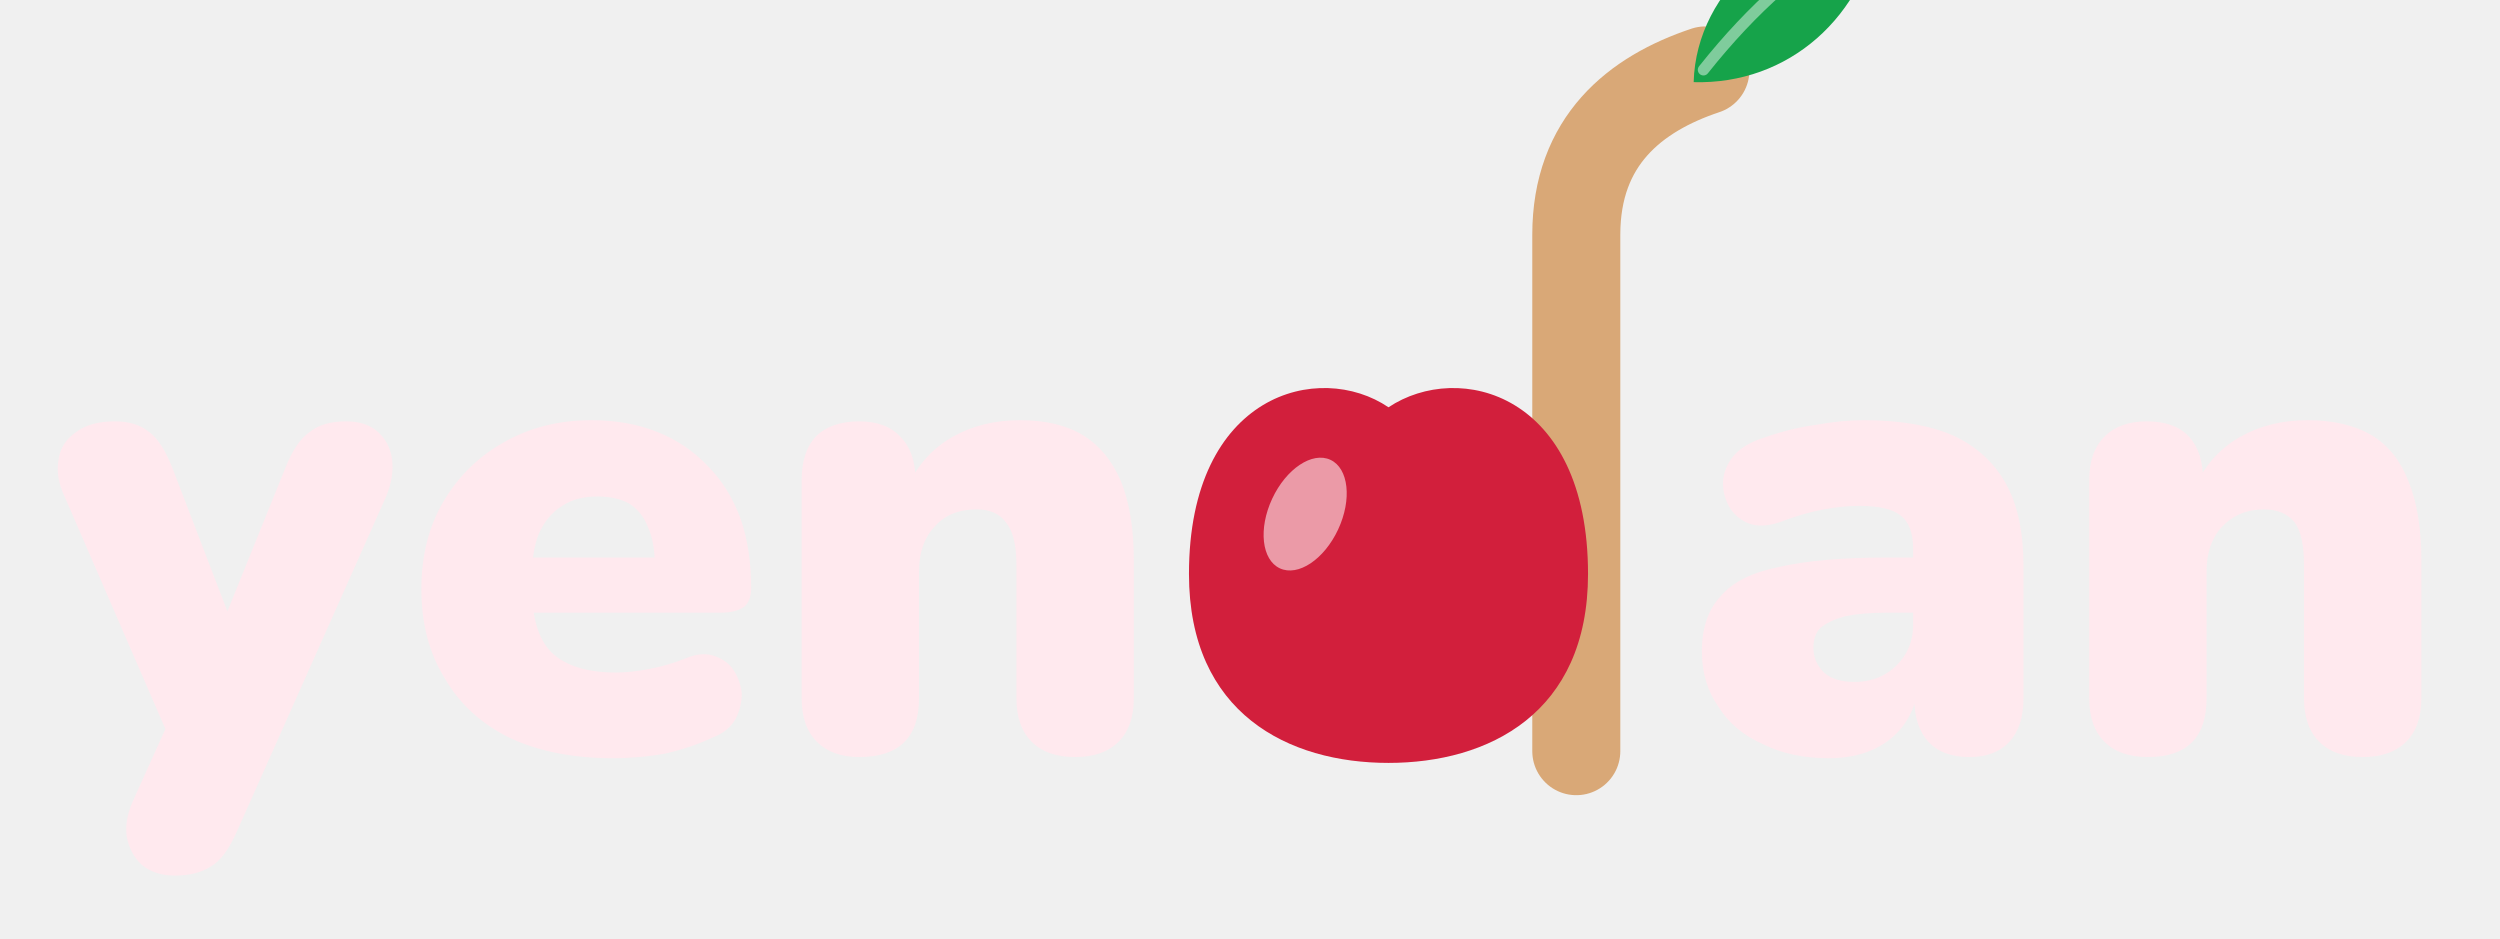
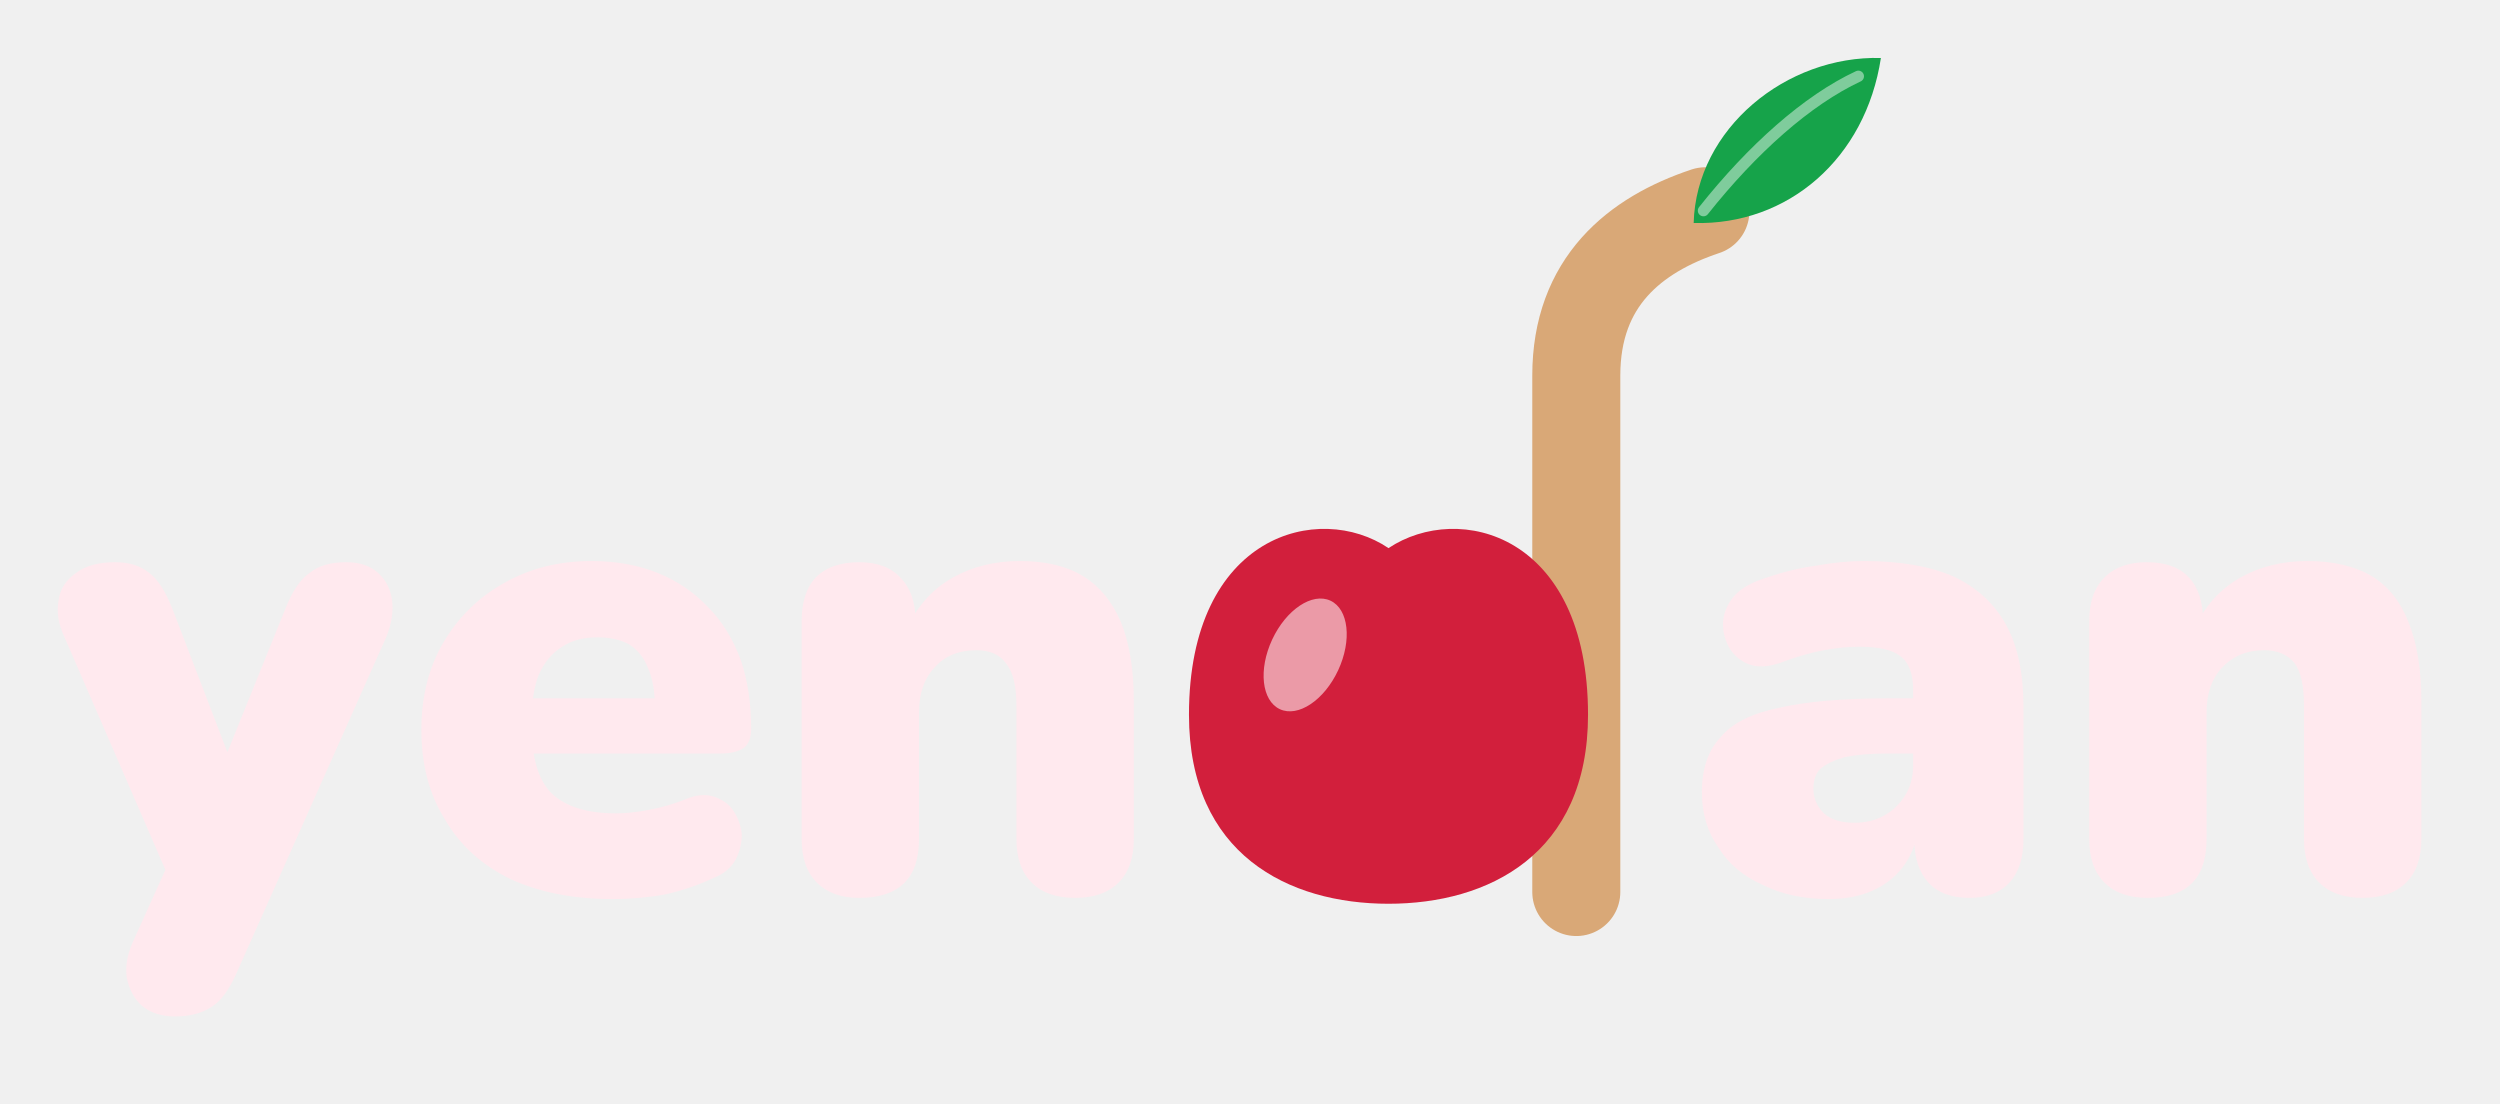
- <svg xmlns="http://www.w3.org/2000/svg" viewBox="0 0 213 80" role="img" aria-label="yendan">
+ <svg xmlns="http://www.w3.org/2000/svg" viewBox="0 -12 213 94" role="img" aria-label="yendan">
  <path d="M14.9 74.6Q13.2 74.6 12.1 73.7Q11.1 72.8 10.8 71.3Q10.6 69.9 11.3 68.3L15 60.1V64.2L5.5 42.3Q4.7 40.6 5 39.1Q5.2 37.7 6.5 36.8Q7.7 35.9 9.8 35.9Q11.6 35.9 12.7 36.8Q13.8 37.6 14.7 39.9L20.3 54.5H18.4L24.3 39.9Q25.2 37.6 26.4 36.8Q27.5 35.9 29.5 35.9Q31.2 35.9 32.2 36.8Q33.2 37.7 33.4 39.1Q33.6 40.6 32.9 42.3L20.2 70.8Q19.2 73.1 18 73.8Q16.8 74.6 14.9 74.6ZM52.2 64.6Q47.2 64.6 43.5 62.9Q39.8 61.1 37.9 57.8Q35.9 54.6 35.9 50.2Q35.9 45.9 37.8 42.7Q39.7 39.5 42.9 37.7Q46.2 35.8 50.4 35.8Q53.5 35.8 56 36.8Q58.5 37.8 60.3 39.7Q62.1 41.5 63.1 44.2Q64 46.8 64 50.1Q64 51.2 63.4 51.7Q62.7 52.2 61.4 52.2H44.3V47.5H56.7L55.8 48.3Q55.8 46.2 55.2 44.9Q54.7 43.6 53.6 42.9Q52.5 42.3 50.9 42.3Q49.1 42.3 47.9 43.1Q46.6 43.9 45.9 45.5Q45.3 47 45.3 49.4V49.9Q45.3 53.9 47 55.6Q48.8 57.3 52.5 57.3Q53.7 57.3 55.3 57Q56.9 56.7 58.4 56.1Q59.8 55.5 60.9 55.9Q62 56.3 62.5 57.1Q63.1 58 63.2 59.1Q63.2 60.2 62.7 61.2Q62.1 62.3 60.8 62.8Q58.9 63.7 56.7 64.2Q54.5 64.6 52.2 64.6ZM73.2 64.5Q70.9 64.5 69.6 63.2Q68.3 61.9 68.3 59.5V40.9Q68.3 38.5 69.5 37.2Q70.8 35.9 73.2 35.9Q75.5 35.9 76.7 37.2Q78 38.5 78 40.9V43.6L77.4 41.3Q78.7 38.6 81.2 37.2Q83.7 35.8 86.9 35.8Q90.2 35.8 92.3 37.1Q94.4 38.4 95.5 41Q96.6 43.7 96.6 47.7V59.5Q96.6 61.9 95.3 63.2Q94 64.5 91.6 64.5Q89.2 64.5 87.9 63.2Q86.6 61.9 86.6 59.5V48.1Q86.6 45.6 85.7 44.5Q84.9 43.4 83.2 43.4Q80.9 43.4 79.6 44.9Q78.3 46.3 78.3 48.7V59.5Q78.3 64.5 73.2 64.5Z" fill="#FFE9EE" />
  <path d="M134.3 64V20C134.3 12 139.3 8 145.3 6" stroke="#D9A877" stroke-width="7.5" fill="none" stroke-linecap="round" />
  <path transform="translate(144.3 7) rotate(-25) scale(0.6)" d="M0 0C6 -12 22 -16 34 -10C26 2 12 6 0 0Z" fill="#16A34A" />
  <path transform="translate(144.3 7) rotate(-25) scale(0.6)" d="M2 -1C12 -6 22 -9 30 -9" stroke="#fff" stroke-opacity=".45" stroke-width="1.6" fill="none" stroke-linecap="round" />
  <path d="M118.3 34.7C124.3 30.7 135.3 33.5 135.3 48.9C135.3 60.8 126.8 65 118.3 65C109.8 65 101.3 60.8 101.3 48.9C101.3 33.5 112.4 30.7 118.3 34.7Z" fill="#D21F3C" />
  <ellipse cx="111.2" cy="43.8" rx="3.1" ry="5.1" transform="rotate(25 111.2 43.8)" fill="#fff" fill-opacity=".55" />
  <path d="M155.8 64.6Q152.6 64.6 150.2 63.4Q147.7 62.3 146.4 60.2Q145 58.2 145 55.5Q145 52.5 146.6 50.8Q148.1 49 151.6 48.3Q155.1 47.5 160.8 47.5H163.9V52.2H160.8Q158.7 52.2 157.2 52.5Q155.8 52.9 155.1 53.5Q154.5 54.1 154.5 55.2Q154.5 56.4 155.4 57.3Q156.3 58.1 158 58.1Q159.4 58.1 160.5 57.5Q161.6 56.9 162.3 55.8Q163 54.7 163 53.2V46.8Q163 44.7 161.9 43.9Q160.9 43.1 158.4 43.1Q157 43.1 155.4 43.4Q153.7 43.7 151.6 44.5Q150.1 45 149 44.6Q148 44.2 147.4 43.3Q146.8 42.3 146.8 41.2Q146.8 40.1 147.5 39.1Q148.2 38.1 149.7 37.5Q152.4 36.5 154.7 36.2Q156.9 35.8 158.8 35.8Q163.4 35.8 166.4 37.1Q169.4 38.5 170.9 41.2Q172.4 43.9 172.4 48.2V59.5Q172.4 61.9 171.2 63.2Q170 64.5 167.8 64.5Q165.5 64.5 164.3 63.2Q163.1 61.9 163.1 59.5V58L163.4 58.8Q163.1 60.6 162.1 61.9Q161.1 63.2 159.5 63.9Q157.9 64.6 155.8 64.6ZM183 64.5Q180.6 64.5 179.3 63.2Q178 61.9 178 59.5V40.9Q178 38.5 179.3 37.2Q180.6 35.9 182.9 35.9Q185.3 35.9 186.5 37.2Q187.7 38.5 187.7 40.9V43.6L187.1 41.3Q188.4 38.6 190.9 37.2Q193.4 35.8 196.6 35.8Q199.9 35.8 202.1 37.1Q204.2 38.4 205.2 41Q206.3 43.7 206.3 47.7V59.5Q206.3 61.9 205 63.2Q203.7 64.5 201.3 64.5Q198.9 64.5 197.6 63.2Q196.3 61.9 196.3 59.5V48.1Q196.3 45.6 195.5 44.5Q194.6 43.4 192.9 43.4Q190.7 43.4 189.3 44.9Q188 46.3 188 48.7V59.5Q188 64.5 183 64.5Z" fill="#FFE9EE" />
</svg>
